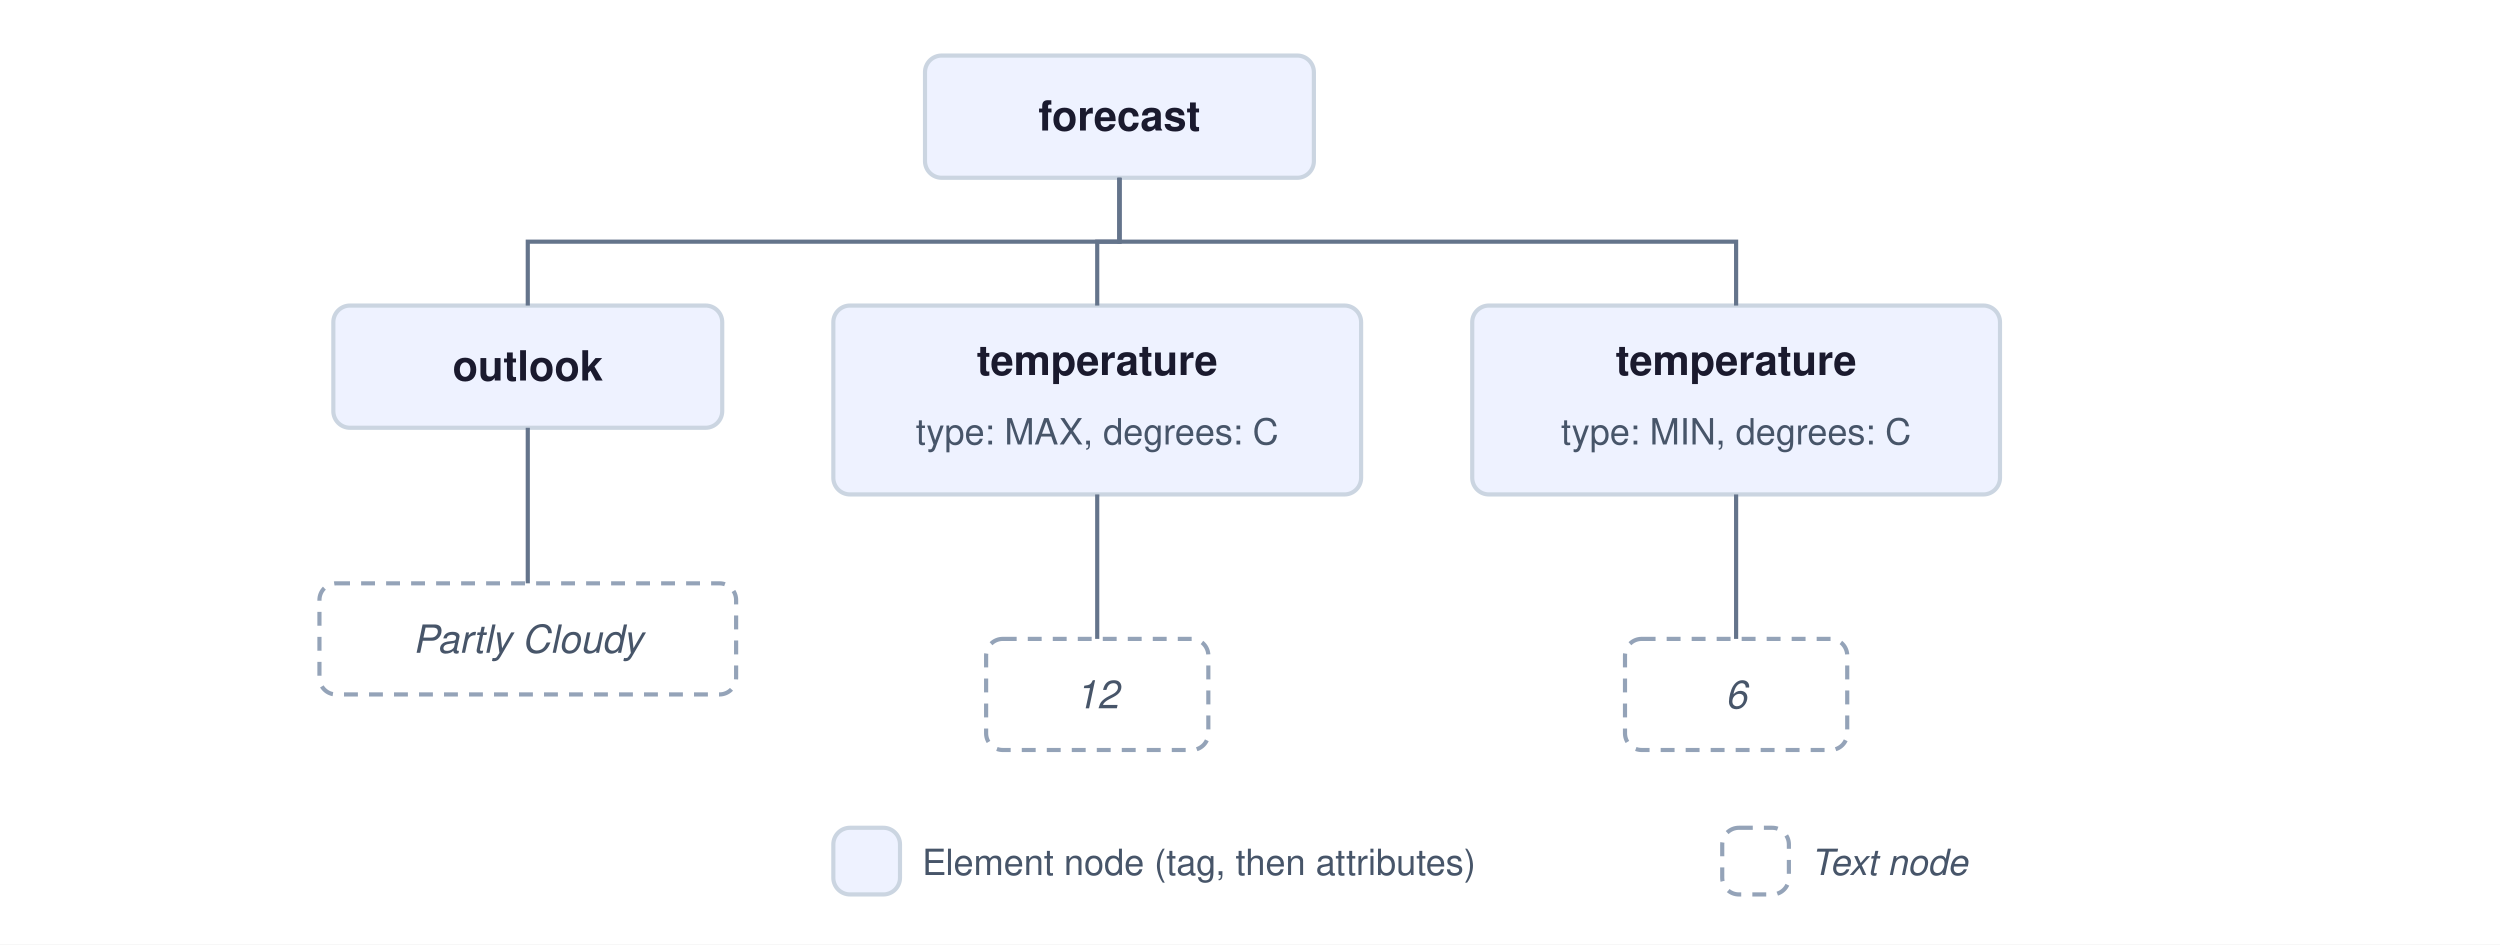
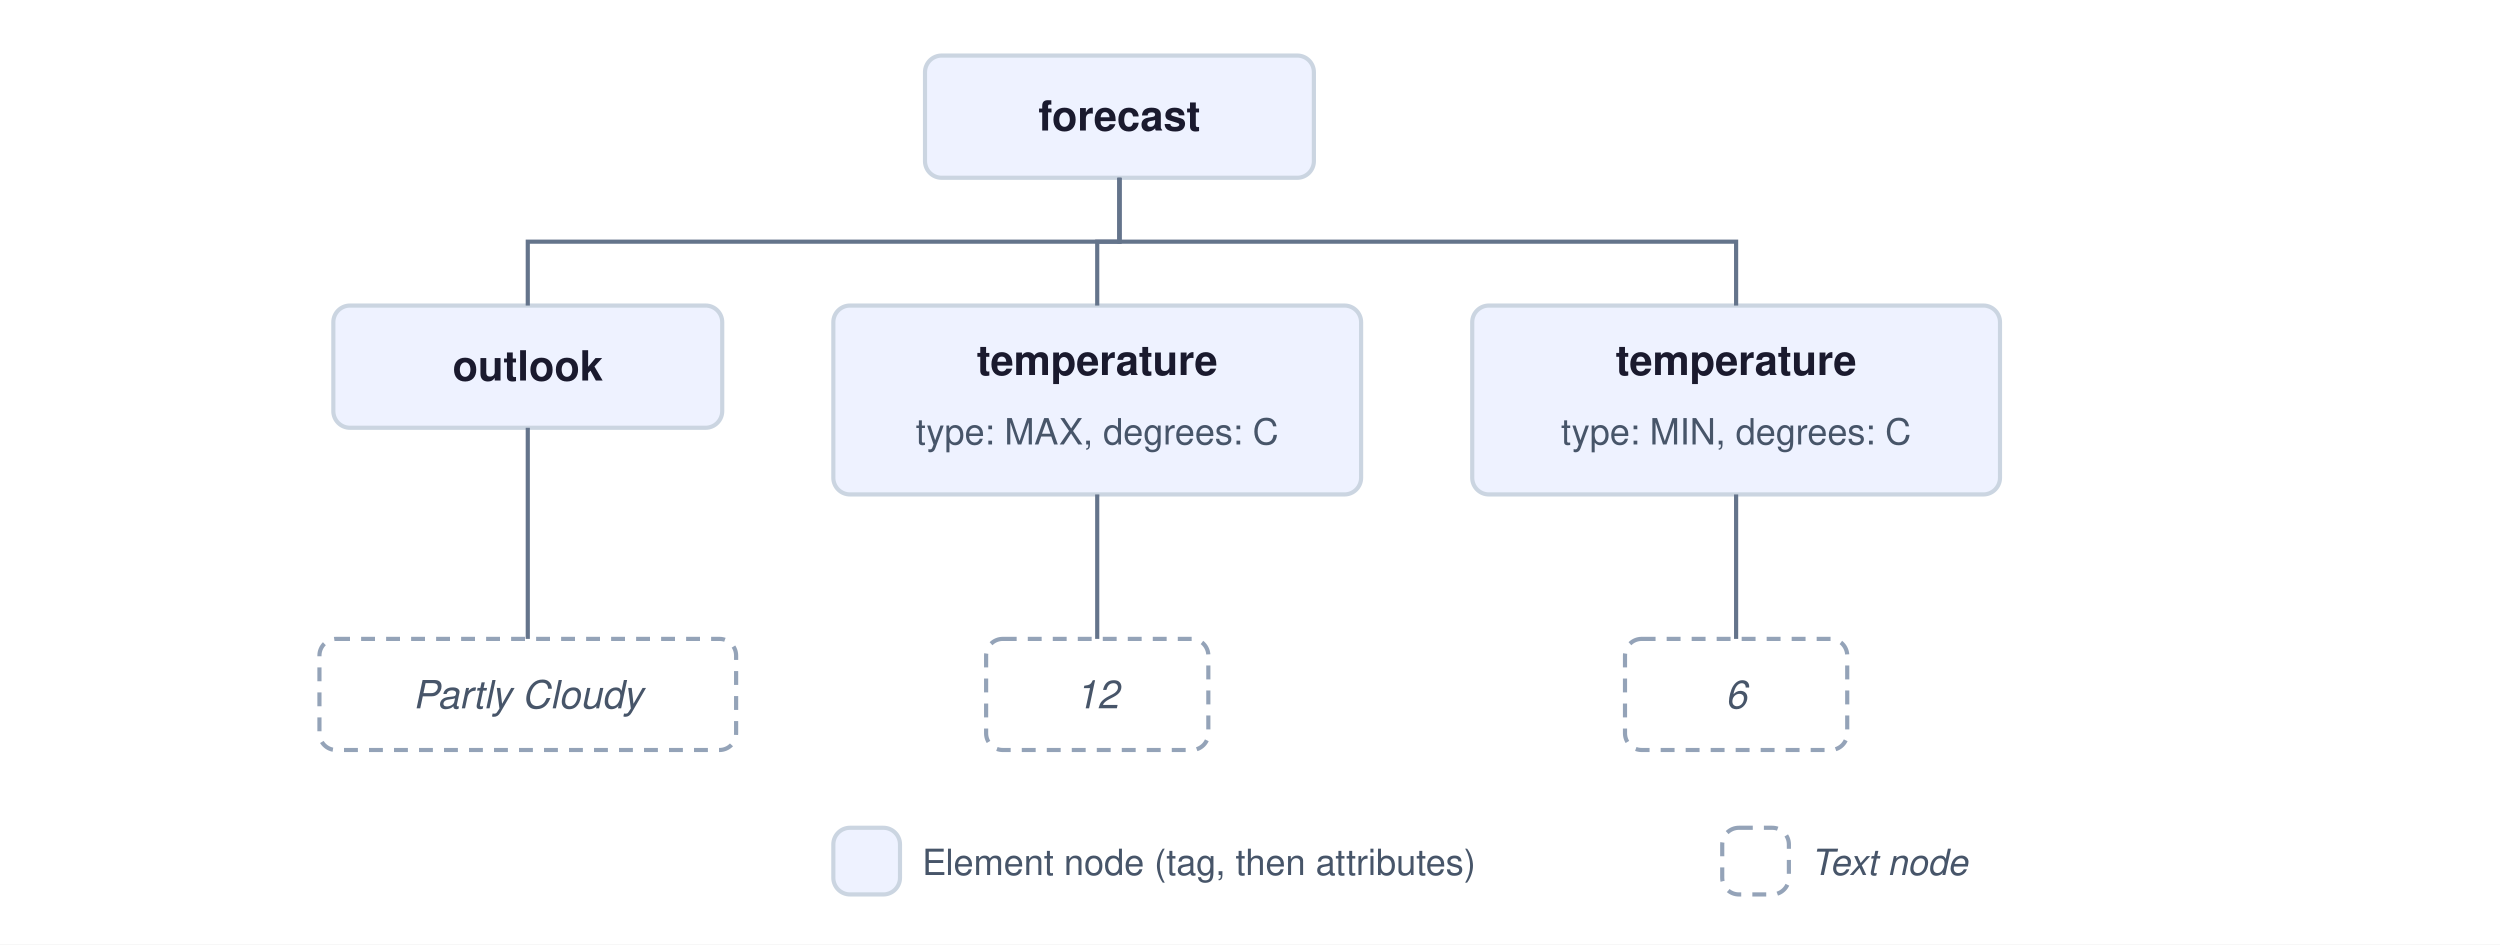
<svg xmlns="http://www.w3.org/2000/svg" viewBox="0 0 900 340" font-family="Helvetica, Arial, sans-serif">
  <rect x="0" y="0" width="900" height="340" fill="#ffffff" />
  <g stroke="#cbd5e1" stroke-width="1.5" fill="#eef2ff">
    <rect x="333" y="20" width="140" height="44" rx="6" ry="6" />
  </g>
  <text x="403" y="47" font-size="15" font-weight="bold" fill="#1a1a2e" text-anchor="middle">forecast</text>
  <g stroke="#cbd5e1" stroke-width="1.5" fill="#eef2ff">
    <rect x="120" y="110" width="140" height="44" rx="6" ry="6" />
  </g>
  <text x="190" y="137" font-size="15" font-weight="bold" fill="#1a1a2e" text-anchor="middle">outlook</text>
  <g stroke="#cbd5e1" stroke-width="1.5" fill="#eef2ff">
    <rect x="300" y="110" width="190" height="68" rx="6" ry="6" />
  </g>
  <text x="395" y="135" font-size="15" font-weight="bold" fill="#1a1a2e" text-anchor="middle">temperature</text>
  <text x="395" y="160" font-size="13" fill="#475569" text-anchor="middle">type: MAX, degrees: C</text>
  <g stroke="#cbd5e1" stroke-width="1.5" fill="#eef2ff">
    <rect x="530" y="110" width="190" height="68" rx="6" ry="6" />
  </g>
  <text x="625" y="135" font-size="15" font-weight="bold" fill="#1a1a2e" text-anchor="middle">temperature</text>
  <text x="625" y="160" font-size="13" fill="#475569" text-anchor="middle">type: MIN, degrees: C</text>
  <g stroke="#94a3b8" stroke-width="1.5" stroke-dasharray="5 4" fill="#ffffff">
-     <rect x="115" y="210" width="150" height="40" rx="6" ry="6" />
+     <rect x="115" y="230" width="150" height="40" rx="6" ry="6" />
  </g>
-   <text x="190" y="235" font-size="14" font-style="italic" fill="#475569" text-anchor="middle">Partly Cloudy</text>
+   <text x="190" y="255" font-size="14" font-style="italic" fill="#475569" text-anchor="middle">Partly Cloudy</text>
  <g stroke="#94a3b8" stroke-width="1.5" stroke-dasharray="5 4" fill="#ffffff">
    <rect x="355" y="230" width="80" height="40" rx="6" ry="6" />
  </g>
  <text x="395" y="255" font-size="14" font-style="italic" fill="#475569" text-anchor="middle">12</text>
  <g stroke="#94a3b8" stroke-width="1.5" stroke-dasharray="5 4" fill="#ffffff">
    <rect x="585" y="230" width="80" height="40" rx="6" ry="6" />
  </g>
  <text x="625" y="255" font-size="14" font-style="italic" fill="#475569" text-anchor="middle">6</text>
  <g stroke="#64748b" stroke-width="1.5" fill="none">
    <path d="M 403 64 L 403 87 L 190 87 L 190 110" />
    <path d="M 403 64 L 403 87 L 395 87 L 395 110" />
    <path d="M 403 64 L 403 87 L 625 87 L 625 110" />
-     <path d="M 190 154 L 190 210" />
+     <path d="M 190 154 L 190 230" />
    <path d="M 395 178 L 395 230" />
    <path d="M 625 178 L 625 230" />
  </g>
  <g stroke="#cbd5e1" stroke-width="1.5" fill="#eef2ff">
    <rect x="300" y="298" width="24" height="24" rx="6" ry="6" />
  </g>
  <text x="332" y="315" font-size="13" fill="#475569">Element node (tag, then attributes)</text>
  <g stroke="#94a3b8" stroke-width="1.5" stroke-dasharray="5 4" fill="#ffffff">
    <rect x="620" y="298" width="24" height="24" rx="6" ry="6" />
  </g>
  <text x="652" y="315" font-size="13" font-style="italic" fill="#475569">Text node</text>
</svg>
